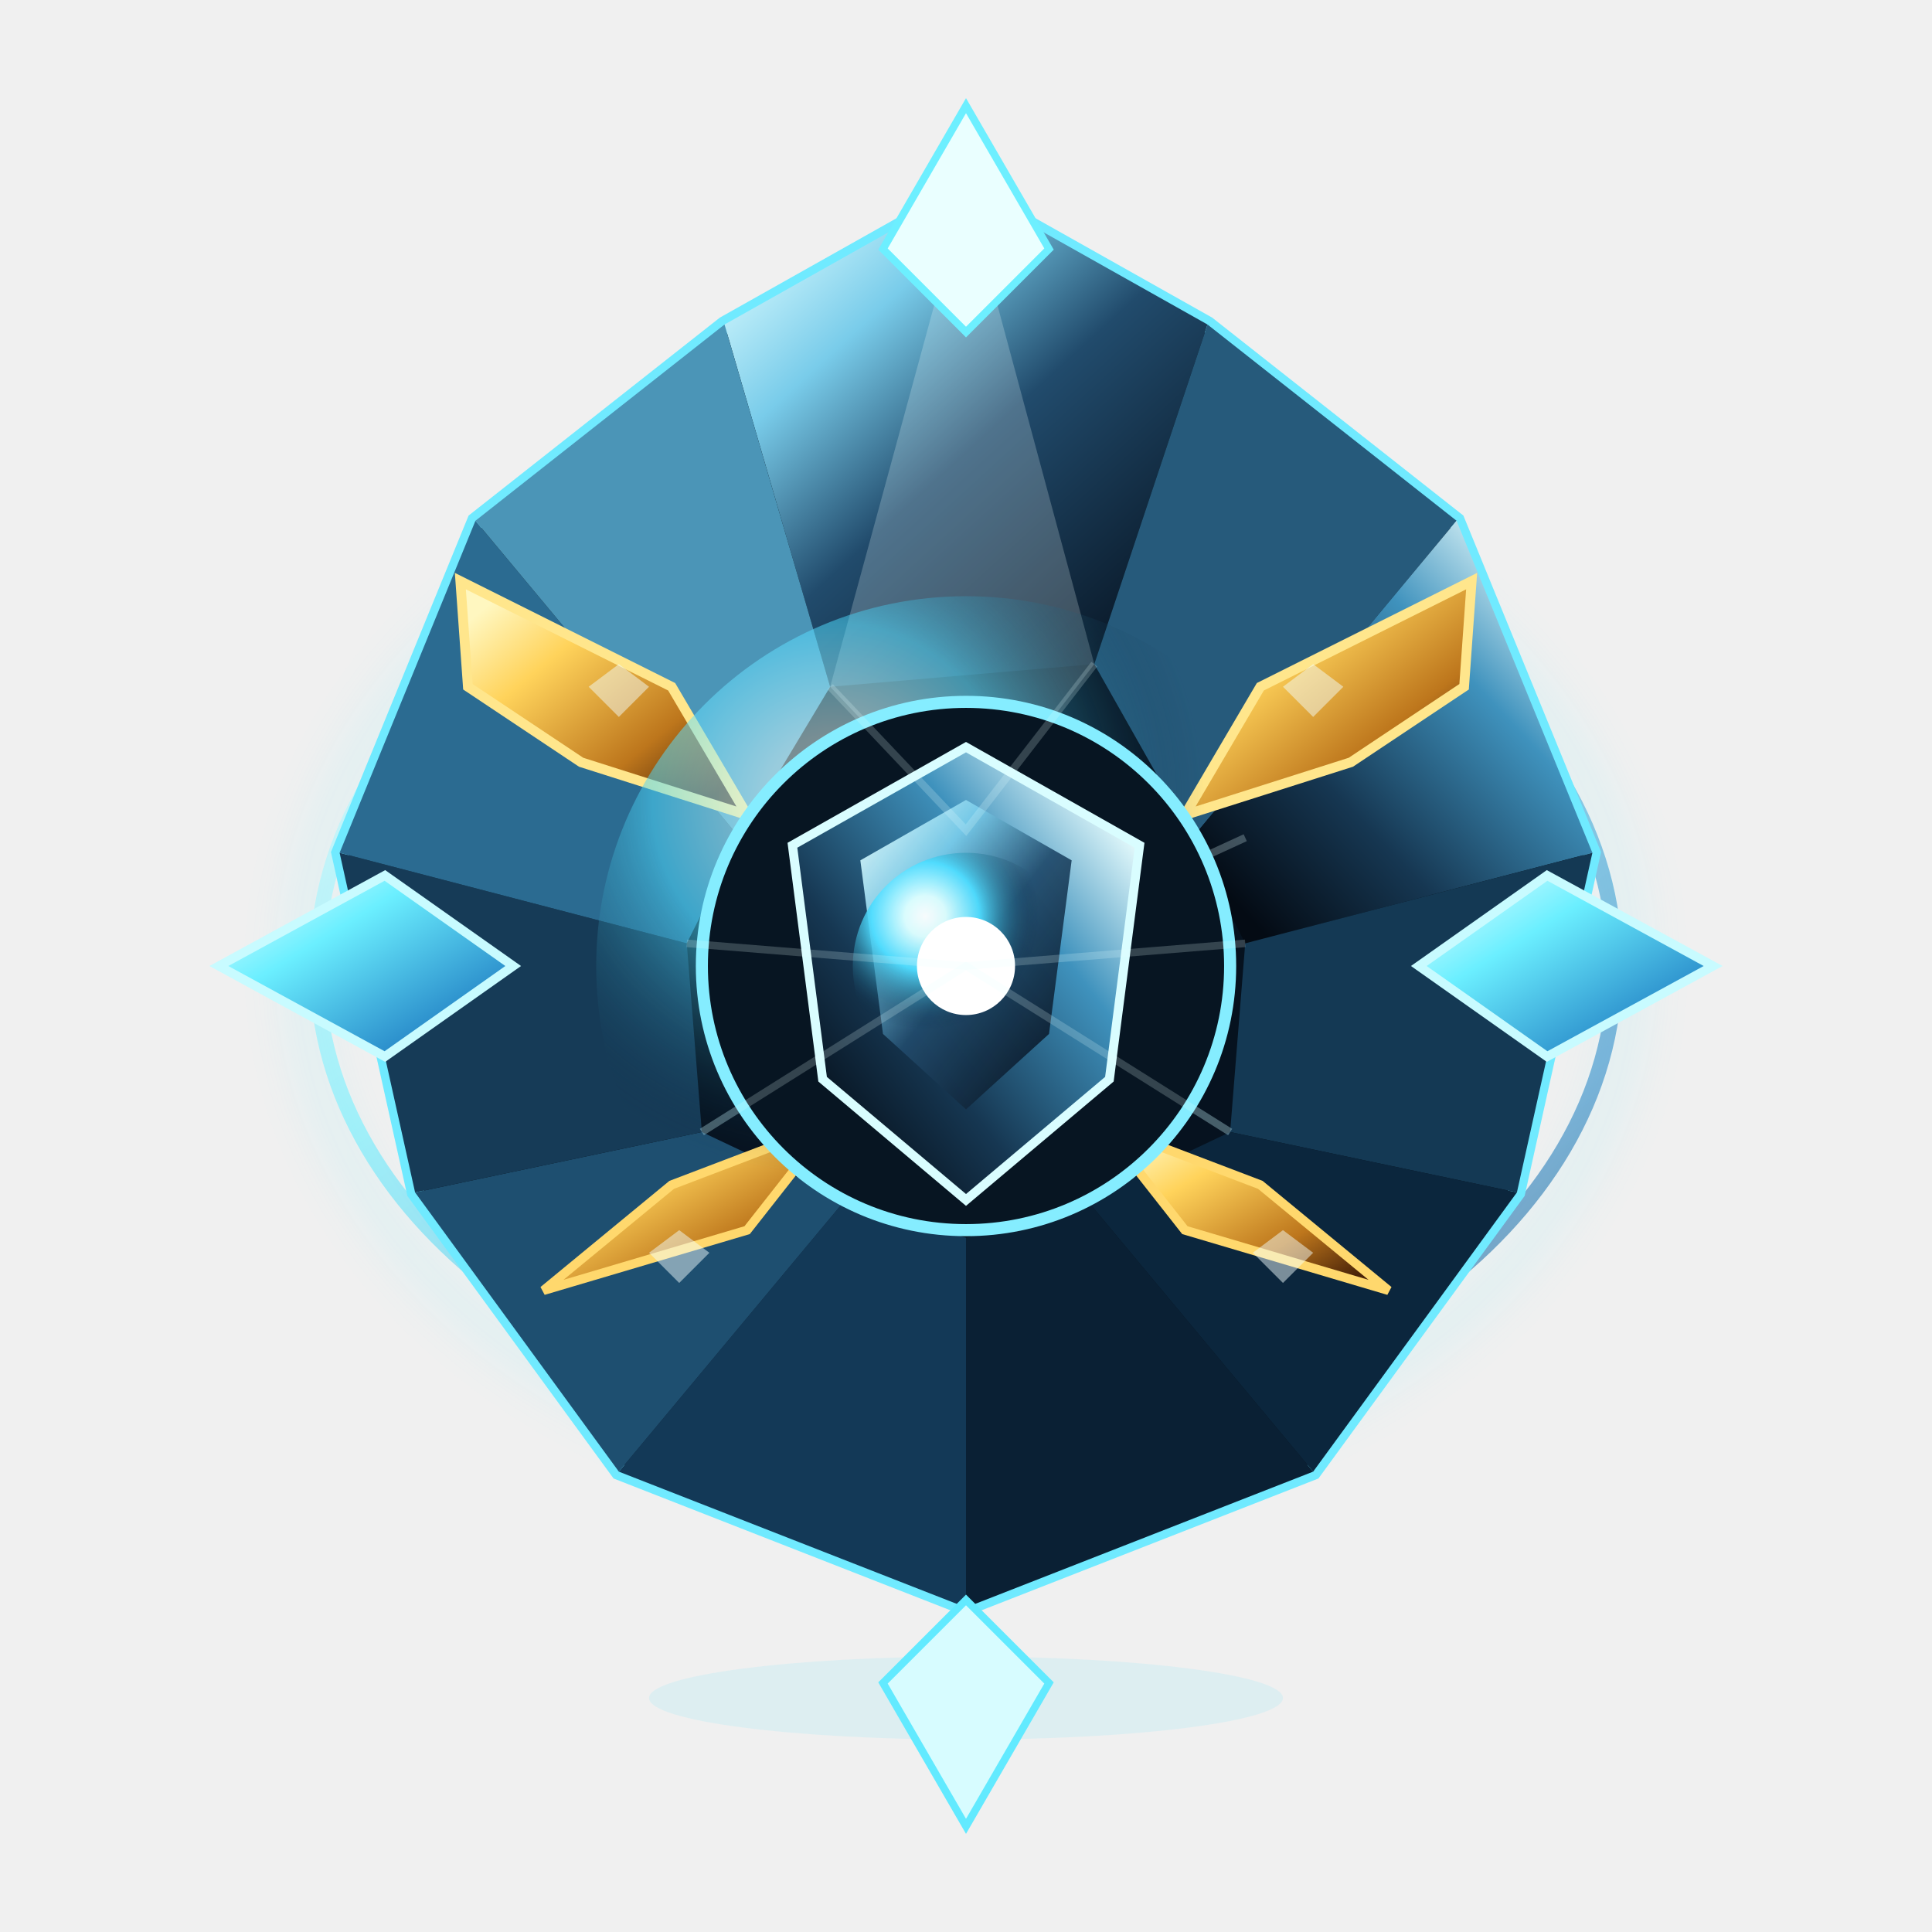
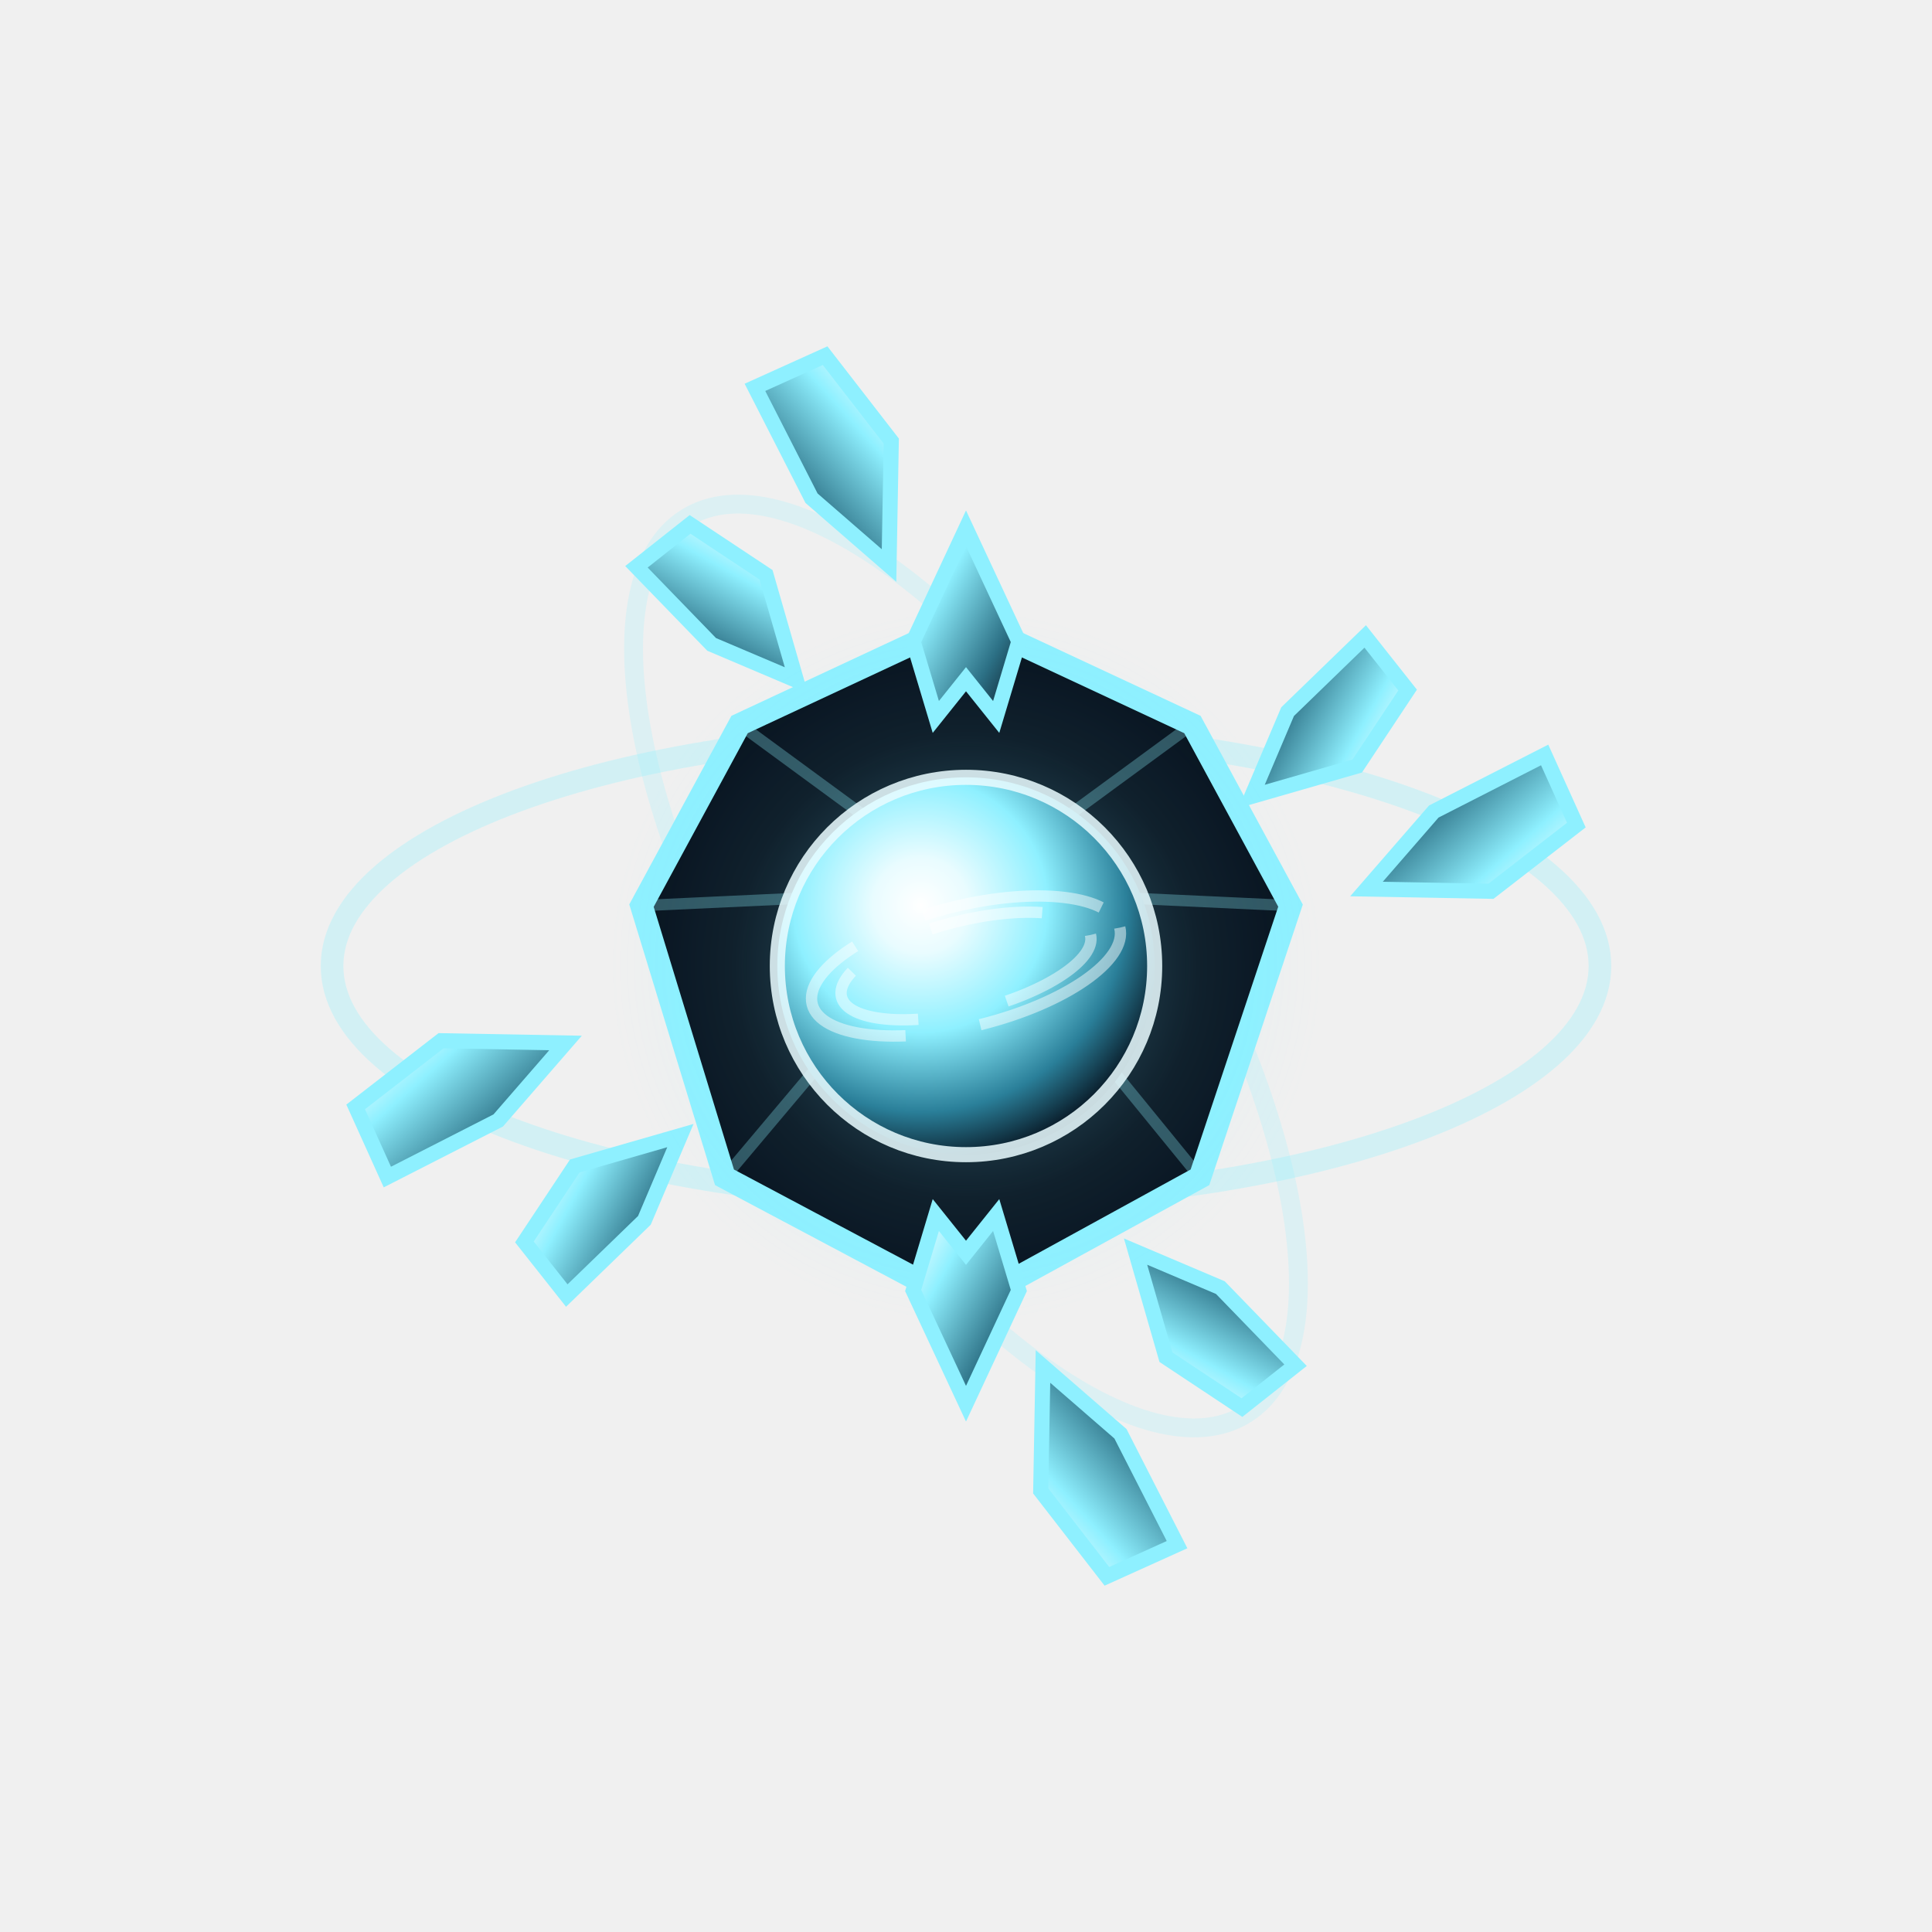
- <svg xmlns="http://www.w3.org/2000/svg" viewBox="0 0 256 256" shape-rendering="geometricPrecision">
+ <svg xmlns="http://www.w3.org/2000/svg" width="256" height="256" viewBox="0 0 256 256">
  <defs>
-     <radialGradient id="c" cx=".32" cy=".28">
-       <stop stop-color="#fff" />
-       <stop offset=".18" stop-color="#dfffff" />
-       <stop offset=".48" stop-color="#4edcff" />
-       <stop offset="1" stop-color="#07203a" stop-opacity="0" />
+     <radialGradient id="core" cx="38%" cy="34%" r="70%">
+       <stop offset="0%" stop-color="#ffffff" />
+       <stop offset="18%" stop-color="#e9fcff" />
+       <stop offset="48%" stop-color="#8ef0ff" />
+       <stop offset="78%" stop-color="#2a7f99" />
+       <stop offset="100%" stop-color="#06111d" />
    </radialGradient>
-     <linearGradient id="s" x1=".1" y1=".05" x2=".9" y2=".95">
-       <stop stop-color="#d9fbff" />
-       <stop offset=".24" stop-color="#79ccea" />
-       <stop offset=".52" stop-color="#214b6c" />
-       <stop offset="1" stop-color="#06111e" />
+     <radialGradient id="coreGlow" cx="50%" cy="50%" r="50%">
+       <stop offset="0%" stop-color="#ffffff" stop-opacity=".75" />
+       <stop offset="22%" stop-color="#8ef0ff" stop-opacity=".30" />
+       <stop offset="65%" stop-color="#8ef0ff" stop-opacity=".07" />
+       <stop offset="100%" stop-color="#8ef0ff" stop-opacity="0" />
+     </radialGradient>
+     <linearGradient id="blade" x1="0" y1="0" x2="1" y2="1">
+       <stop offset="0%" stop-color="#ffffff" />
+       <stop offset="30%" stop-color="#8ef0ff" />
+       <stop offset="72%" stop-color="#2c7085" />
+       <stop offset="100%" stop-color="#06111d" />
    </linearGradient>
-     <linearGradient id="s2" x1=".9" y1=".1" x2=".1" y2=".9">
-       <stop stop-color="#ecffff" />
-       <stop offset=".3" stop-color="#3f92bd" />
-       <stop offset=".68" stop-color="#163752" />
-       <stop offset="1" stop-color="#040b14" />
-     </linearGradient>
-     <linearGradient id="g" x1=".1" y1=".1" x2=".9" y2=".9">
-       <stop stop-color="#fff7c0" />
-       <stop offset=".28" stop-color="#ffd35b" />
-       <stop offset=".72" stop-color="#bd761c" />
-       <stop offset="1" stop-color="#4a2308" />
-     </linearGradient>
-     <linearGradient id="cy" x1="0" y1="0" x2="1" y2="1">
-       <stop stop-color="#efffff" />
-       <stop offset=".35" stop-color="#6befff" />
-       <stop offset=".8" stop-color="#2788c8" />
-       <stop offset="1" stop-color="#0b315d" />
-     </linearGradient>
-     <filter id="glow">
-       <feGaussianBlur stdDeviation="2.8" />
-     </filter>
  </defs>
-   <ellipse cx="128" cy="225" rx="42" ry="5.5" fill="#38dfff" opacity=".10" />
-   <ellipse cx="128" cy="128" rx="88" ry="69" fill="none" stroke="#46e7ff" stroke-width="5" opacity=".10" filter="url(#glow)" />
-   <ellipse cx="128" cy="128" rx="86" ry="62" fill="none" stroke="url(#cy)" stroke-width="2" opacity=".58" />
-   <path d="M128 25L160 43 193 69 211 113 201 158 174 195 128 213 82 195 55 158 45 113 63 69 96 43z" fill="#06121f" stroke="#70eaff" stroke-width="2.2" />
-   <path d="M128 25L160 43 145 88 110 91 96 43z" fill="url(#s)" />
-   <path d="M160 43L193 69 158 111 145 88z" fill="#265a7b" />
-   <path d="M193 69L211 113 165 125 158 111z" fill="url(#s2)" />
-   <path d="M211 113L201 158 163 150 165 125z" fill="#143954" />
-   <path d="M201 158L174 195 144 159 163 150z" fill="#0b263d" />
-   <path d="M174 195L128 213 128 164 144 159z" fill="#0a2034" />
-   <path d="M128 213L82 195 112 159 128 164z" fill="#133957" />
-   <path d="M82 195L55 158 93 150 112 159z" fill="#1e4f70" />
-   <path d="M55 158L45 113 91 125 93 150z" fill="#163b57" />
-   <path d="M45 113L63 69 98 111 91 125z" fill="#2b6b91" />
-   <path d="M63 69L96 43 110 91 98 111z" fill="#4b95b7" />
-   <path d="M128 25L145 88 128 110 110 91z" fill="#f2ffff" opacity=".22" />
-   <path d="M98 111L128 128 165 111" fill="none" stroke="#dffcff" stroke-opacity=".26" />
-   <path d="M93 150L128 128 163 150" fill="none" stroke="#8cdcf0" stroke-opacity=".18" />
-   <path d="M61 77L89 91 99 108 77 101 62 91z" fill="url(#g)" stroke="#ffe68c" stroke-width="1.3" />
-   <path d="M195 77L167 91 157 108 179 101 194 91z" fill="url(#g)" stroke="#ffe68c" stroke-width="1.3" />
-   <path d="M72 171L99 163 110 149 89 157z" fill="url(#g)" stroke="#ffd86d" stroke-width="1.2" />
-   <path d="M184 171L157 163 146 149 167 157z" fill="url(#g)" stroke="#ffd86d" stroke-width="1.2" />
-   <path d="M29 128L51 116 68 128 51 140z" fill="url(#cy)" stroke="#c8fbff" stroke-width="1.2" />
-   <path d="M227 128L205 116 188 128 205 140z" fill="url(#cy)" stroke="#c8fbff" stroke-width="1.2" />
-   <path d="M128 14L139 33 128 44 117 33z" fill="#eaffff" stroke="#6defff" />
-   <path d="M128 242L117 223 128 212 139 223z" fill="#d7fcff" stroke="#62eaff" />
-   <circle cx="128" cy="128" r="49" fill="url(#c)" opacity=".52" />
-   <circle cx="128" cy="128" r="35" fill="#071522" stroke="#85edff" stroke-width="1.6" />
-   <path d="M128 99L151 112 147 143 128 159 109 143 105 112z" fill="url(#s2)" stroke="#d9fdff" stroke-width="1.2" />
-   <path d="M128 106L142 114 139 137 128 147 117 137 114 114z" fill="url(#s)" opacity=".92" />
-   <circle cx="128" cy="128" r="15" fill="url(#c)" opacity=".95" />
-   <circle cx="128" cy="128" r="6.5" fill="#fff" />
-   <g fill="none" stroke="#e8feff" stroke-opacity=".20">
-     <path d="M110 91L128 110L145 88" />
-     <path d="M91 125L128 128L165 125" />
-     <path d="M93 150L128 128L163 150" />
-   </g>
-   <g fill="#f2ffff" opacity=".48">
-     <path d="M78 91l4-3 4 3-4 4z" />
-     <path d="M170 91l4-3 4 3-4 4z" />
-     <path d="M86 166l4-3 4 3-4 4z" />
-     <path d="M166 166l4-3 4 3-4 4z" />
+   <g transform="translate(128 128)">
+     <ellipse rx="84" ry="31" fill="none" stroke="#8ef0ff" stroke-opacity=".30" stroke-width="3" />
+     <ellipse rx="70" ry="28" transform="rotate(58)" fill="none" stroke="#8ef0ff" stroke-opacity=".20" stroke-width="2.5" />
+     <g fill="url(#blade)" stroke="#8ef0ff" stroke-width="2">
+       <path d="M-83 0 l13-6 16 4-11 8-16 4z" transform="rotate(-13)" />
+       <path d="M-83 0 l13-6 16 4-11 8-16 4z" transform="rotate(77)" />
+       <path d="M-83 0 l13-6 16 4-11 8-16 4z" transform="rotate(167)" />
+       <path d="M-83 0 l13-6 16 4-11 8-16 4z" transform="rotate(257)" />
+       <path d="M-69 0 l11-5 14 4-10 7-14 3z" transform="rotate(58)" />
+       <path d="M-69 0 l11-5 14 4-10 7-14 3z" transform="rotate(148)" />
+       <path d="M-69 0 l11-5 14 4-10 7-14 3z" transform="rotate(238)" />
+       <path d="M-69 0 l11-5 14 4-10 7-14 3z" transform="rotate(328)" />
+     </g>
+     <path d="M0-46 30-32 43-8 31 28 0 45-32 28-43-8-30-32Z" fill="#06111d" stroke="#8ef0ff" stroke-width="3" />
+     <path d="M-30-32 0-10 30-32M-43-8 0-10 43-8M-32 28 0-10 31 28" fill="none" stroke="#8ef0ff" stroke-opacity=".30" stroke-width="1.5" />
+     <circle r="47" fill="url(#coreGlow)" />
+     <circle r="25" fill="url(#core)" stroke="#e9fcff" stroke-opacity=".86" stroke-width="2" />
+     <g fill="none" stroke="#ffffff" stroke-opacity=".48" stroke-width="1.5">
+       <ellipse rx="21" ry="8" transform="rotate(-14)" stroke-dasharray="24 10" />
+       <ellipse rx="17" ry="6" transform="rotate(-14)" stroke-dasharray="15 12" />
+     </g>
+     <g fill="url(#blade)" stroke="#8ef0ff" stroke-width="2">
+       <path d="M0-58 7-43 4-33 0-38-4-33-7-43Z" />
+       <path d="M0 58 7 43 4 33 0 38-4 33-7 43Z" />
+     </g>
  </g>
</svg>
